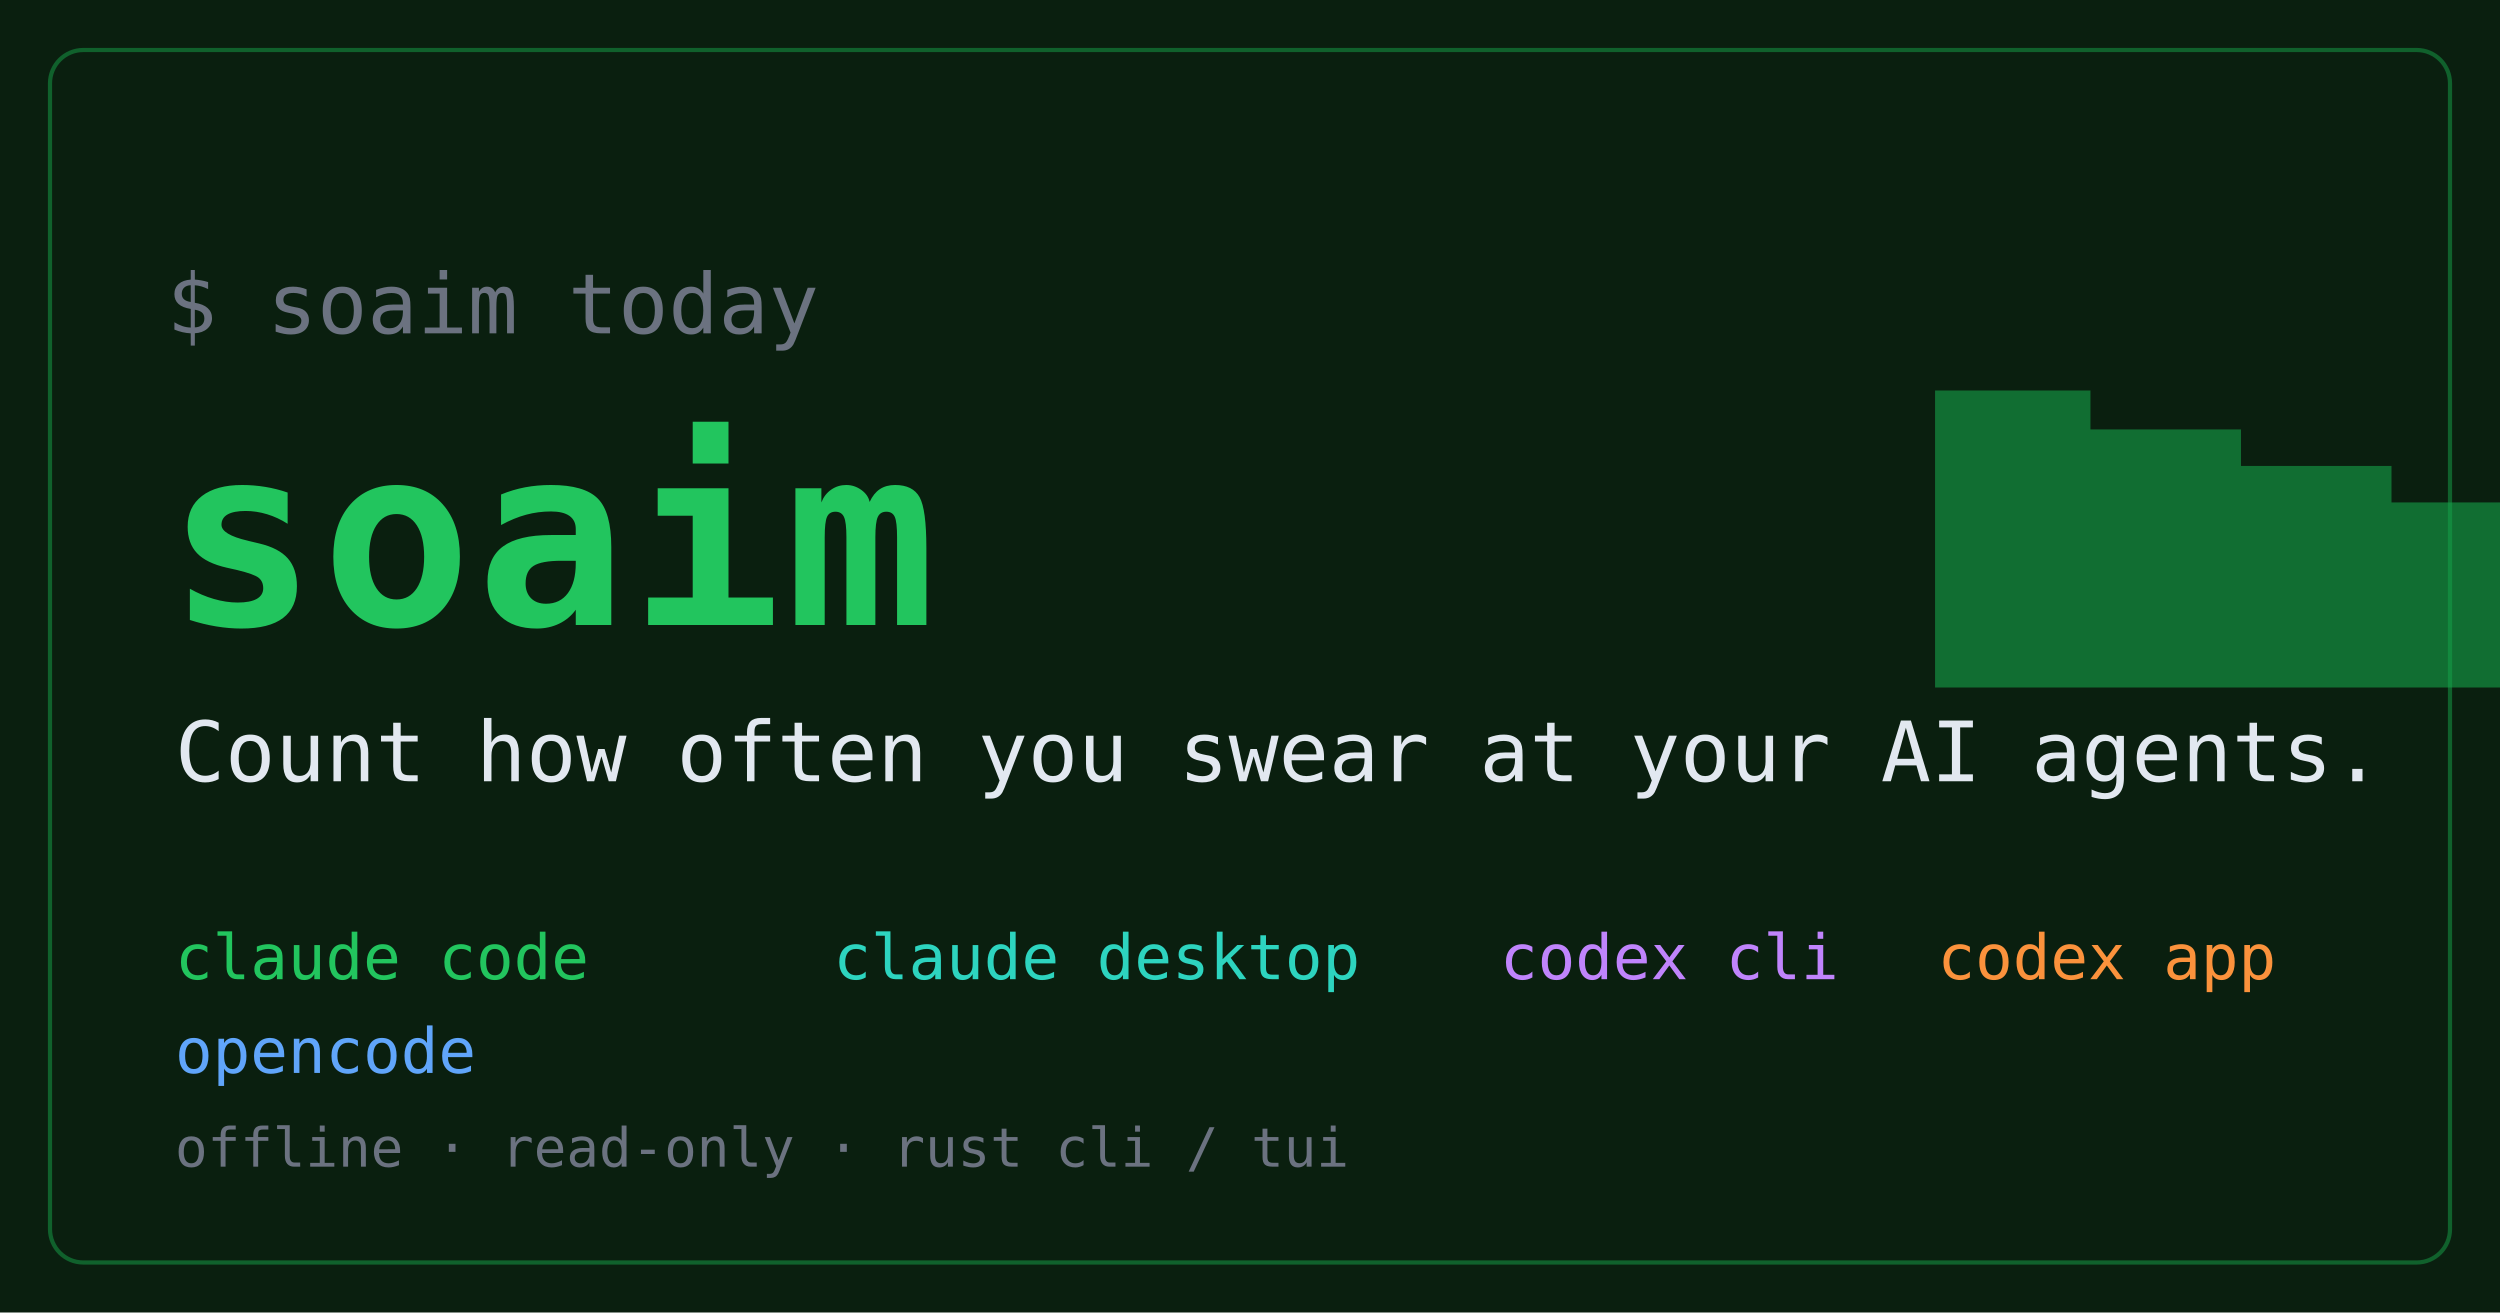
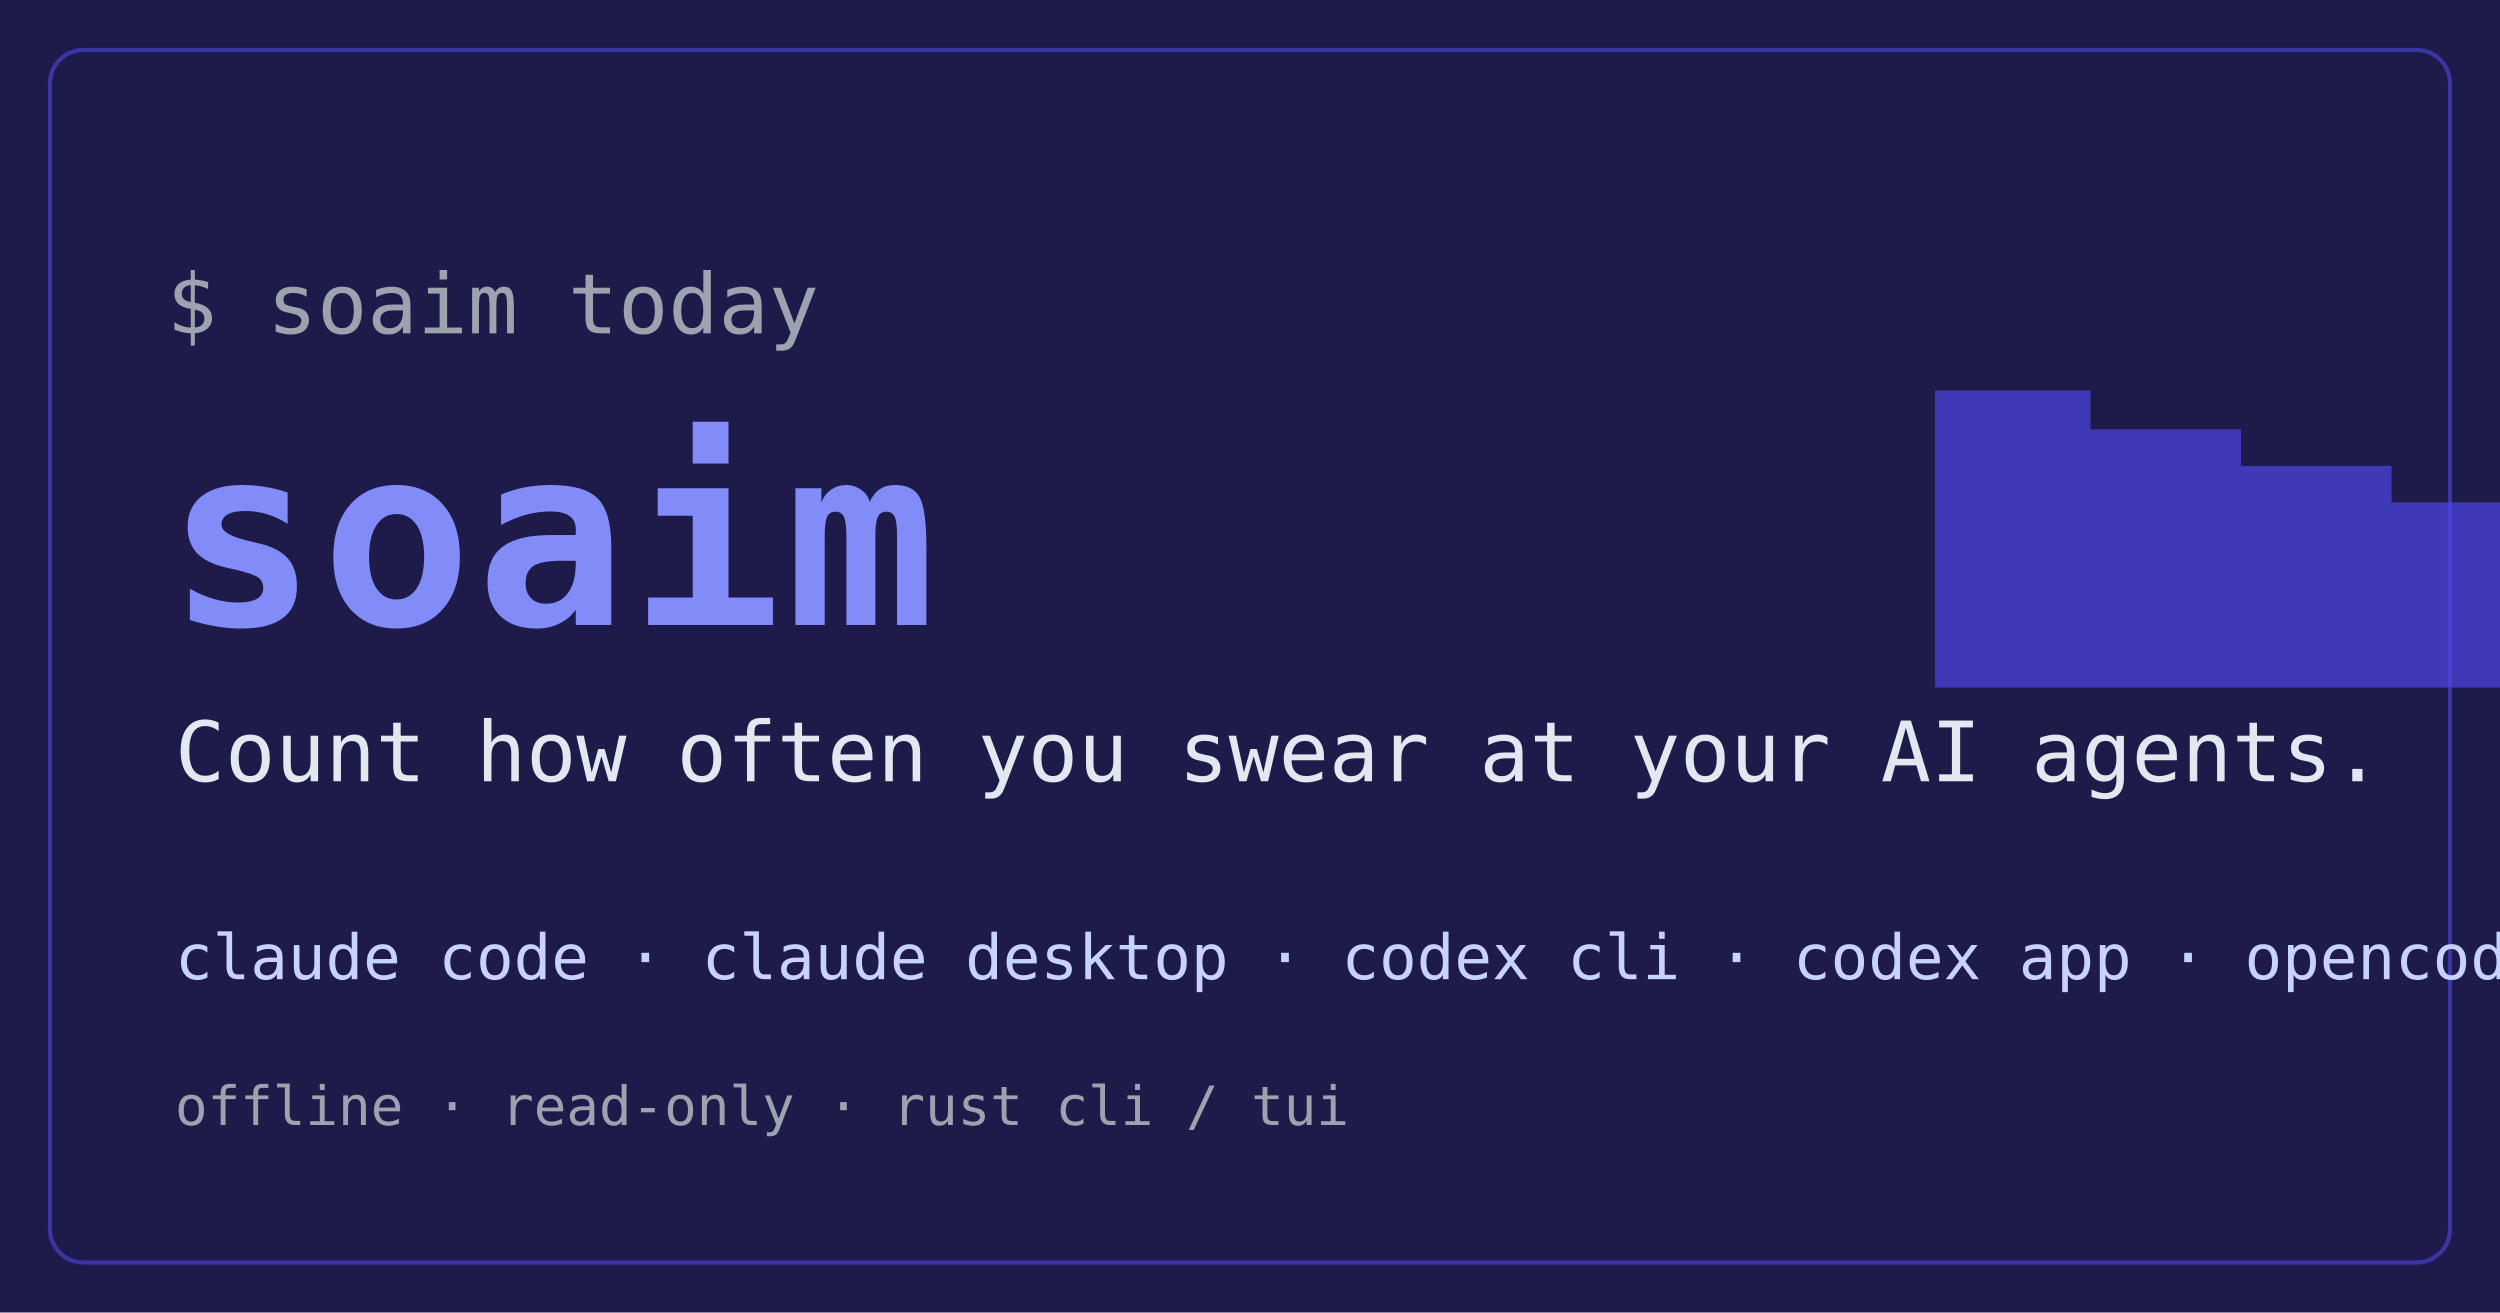
<svg xmlns="http://www.w3.org/2000/svg" width="1200" height="630" viewBox="0 0 1200 630">
-   <rect width="1200" height="630" fill="#0a1f0f" />
-   <rect x="24" y="24" width="1152" height="582" rx="16" fill="none" stroke="#16a34a" stroke-width="2" opacity="0.5" />
+   <rect width="1200" height="630" fill="#1e1b4b" />
+   <rect x="24" y="24" width="1152" height="582" rx="16" fill="none" stroke="#4f46e5" stroke-width="2" opacity="0.6" />
  <g font-family="'JetBrains Mono', monospace">
-     <text x="80" y="160" font-size="40" fill="#6b7280">$ soaim today</text>
-     <text x="80" y="300" font-size="120" font-weight="700" fill="#22c55e" letter-spacing="2">soaim</text>
+     <text x="80" y="160" font-size="40" fill="#9ca3af">$ soaim today</text>
+     <text x="80" y="300" font-size="120" font-weight="700" fill="#818cf8" letter-spacing="2">soaim</text>
    <text x="84" y="375" font-size="40" fill="#e2e8f0">Count how often you swear at your AI agents.</text>
-     <text x="84" y="470" font-size="30" fill="#22c55e">claude code</text>
-     <text x="400" y="470" font-size="30" fill="#2dd4bf">claude desktop</text>
-     <text x="720" y="470" font-size="30" fill="#c084fc">codex cli</text>
-     <text x="930" y="470" font-size="30" fill="#fb923c">codex app</text>
-     <text x="84" y="515" font-size="30" fill="#60a5fa">opencode</text>
-     <text x="84" y="560" font-size="26" fill="#6b7280">offline · read-only · rust cli / tui</text>
-     <text x="930" y="300" font-size="120" fill="#16a34a" opacity="0.6">█▇▆▅</text>
+     <text x="84" y="470" font-size="30" fill="#c7d2fe">claude code · claude desktop · codex cli · codex app · opencode</text>
+     <text x="84" y="540" font-size="26" fill="#9ca3af">offline · read-only · rust cli / tui</text>
+     <text x="930" y="300" font-size="120" fill="#4f46e5" opacity="0.7">█▇▆▅</text>
  </g>
</svg>
